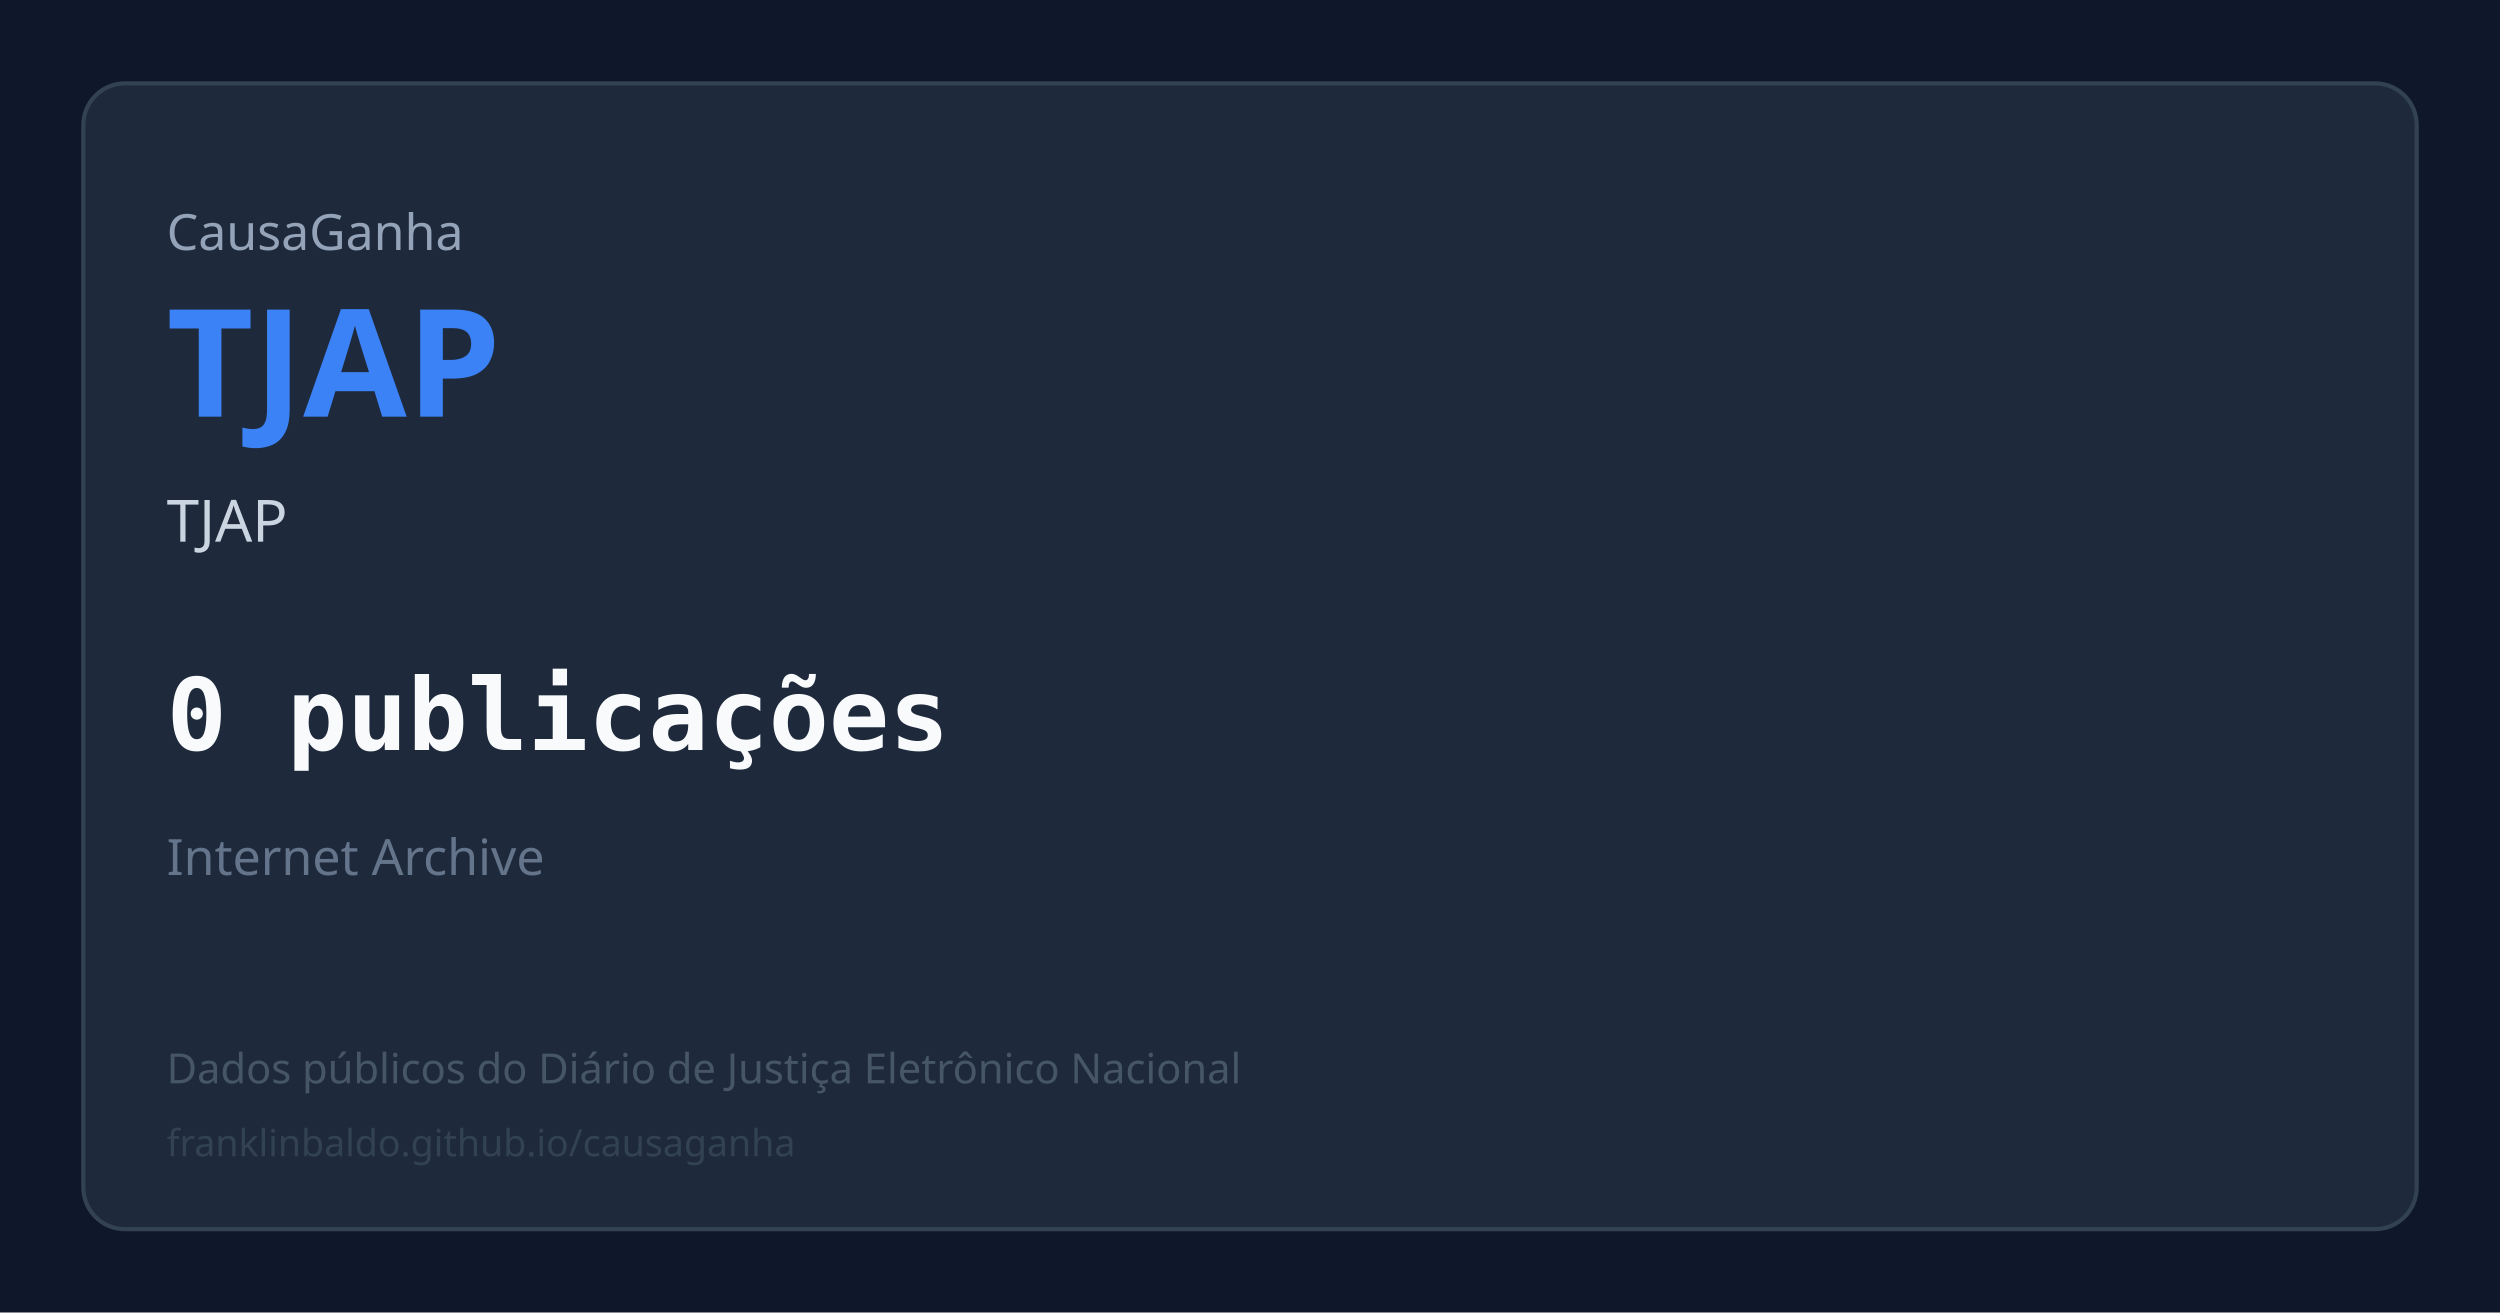
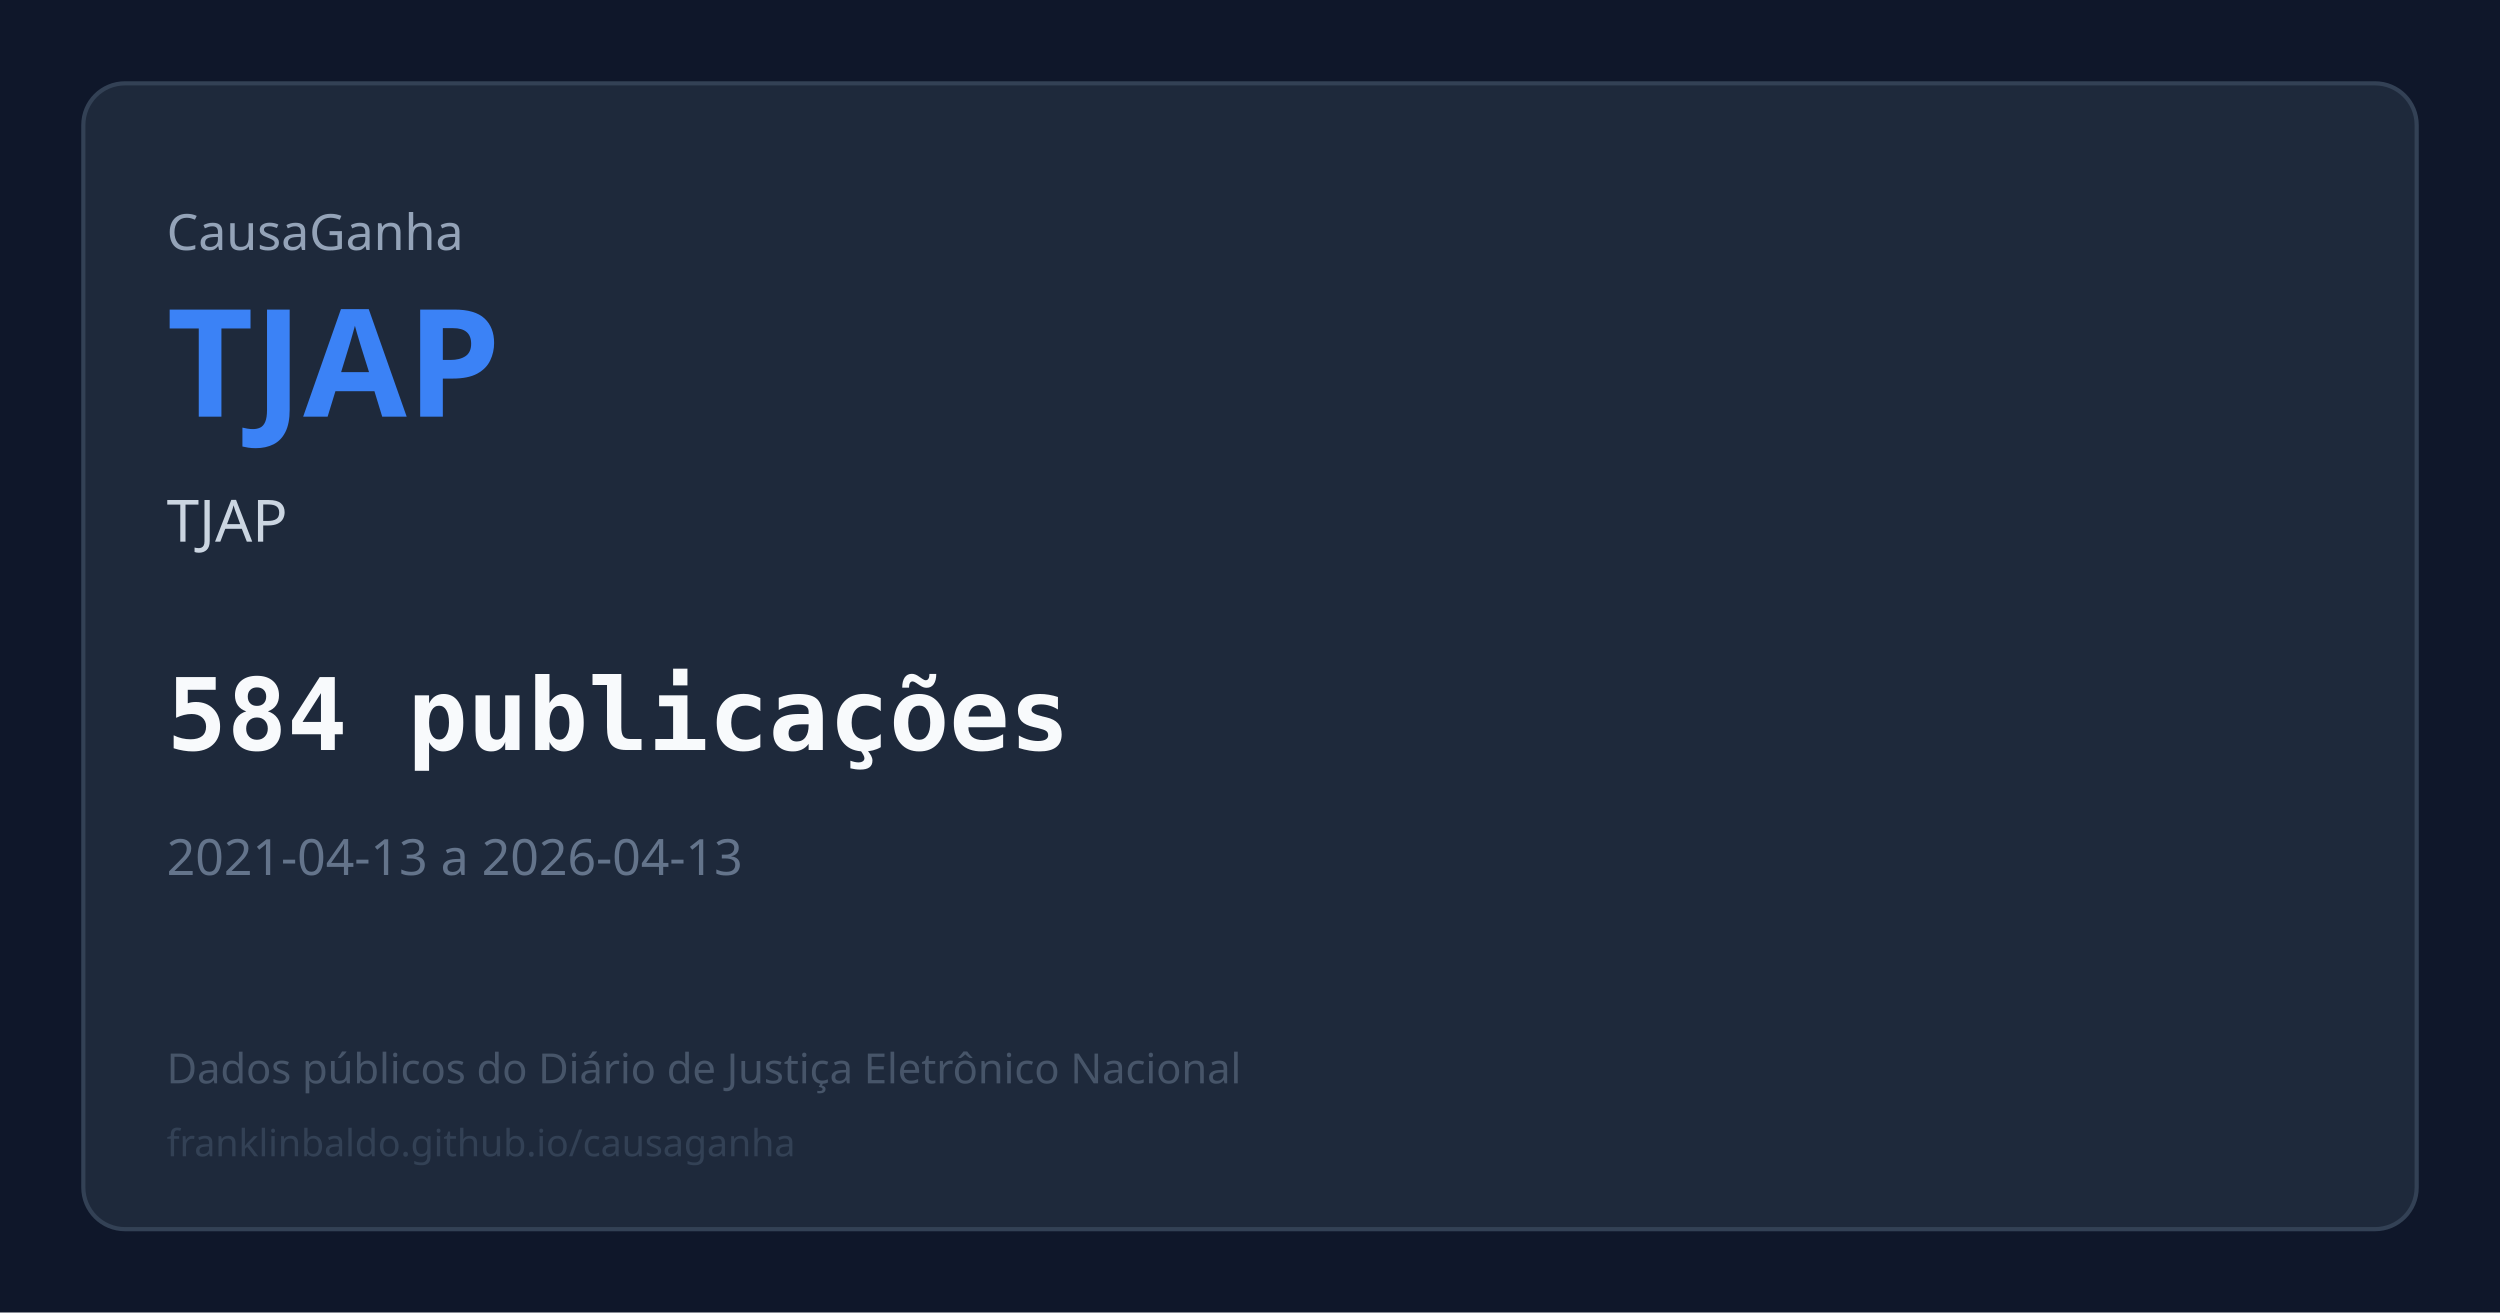
<svg xmlns="http://www.w3.org/2000/svg" width="1200" height="630">
  <rect width="1200" height="630" fill="#0f172a" />
  <rect x="40" y="40" width="1120" height="550" rx="20" fill="#1e293b" stroke="#334155" stroke-width="2" />
  <text x="80" y="120" font-family="system-ui,sans-serif" font-size="24" fill="#94a3b8">CausaGanha</text>
  <text x="80" y="200" font-family="system-ui,sans-serif" font-size="72" font-weight="bold" fill="#3b82f6">TJAP</text>
  <text x="80" y="260" font-family="system-ui,sans-serif" font-size="28" fill="#cbd5e1">TJAP</text>
-   <text x="80" y="360" font-family="monospace" font-size="48" font-weight="bold" fill="#f8fafc">0 publicações</text>
-   <text x="80" y="420" font-family="system-ui,sans-serif" font-size="24" fill="#64748b">Internet Archive</text>
+   <text x="80" y="360" font-family="monospace" font-size="48" font-weight="bold" fill="#f8fafc">584 publicações</text>
+   <text x="80" y="420" font-family="system-ui,sans-serif" font-size="24" fill="#64748b">2021-04-13 a 2026-04-13</text>
  <text x="80" y="520" font-family="system-ui,sans-serif" font-size="20" fill="#475569">Dados públicos do Diário de Justiça Eletrônico Nacional</text>
  <text x="80" y="555" font-family="system-ui,sans-serif" font-size="18" fill="#334155">franklinbaldo.github.io/causaganha</text>
</svg>
